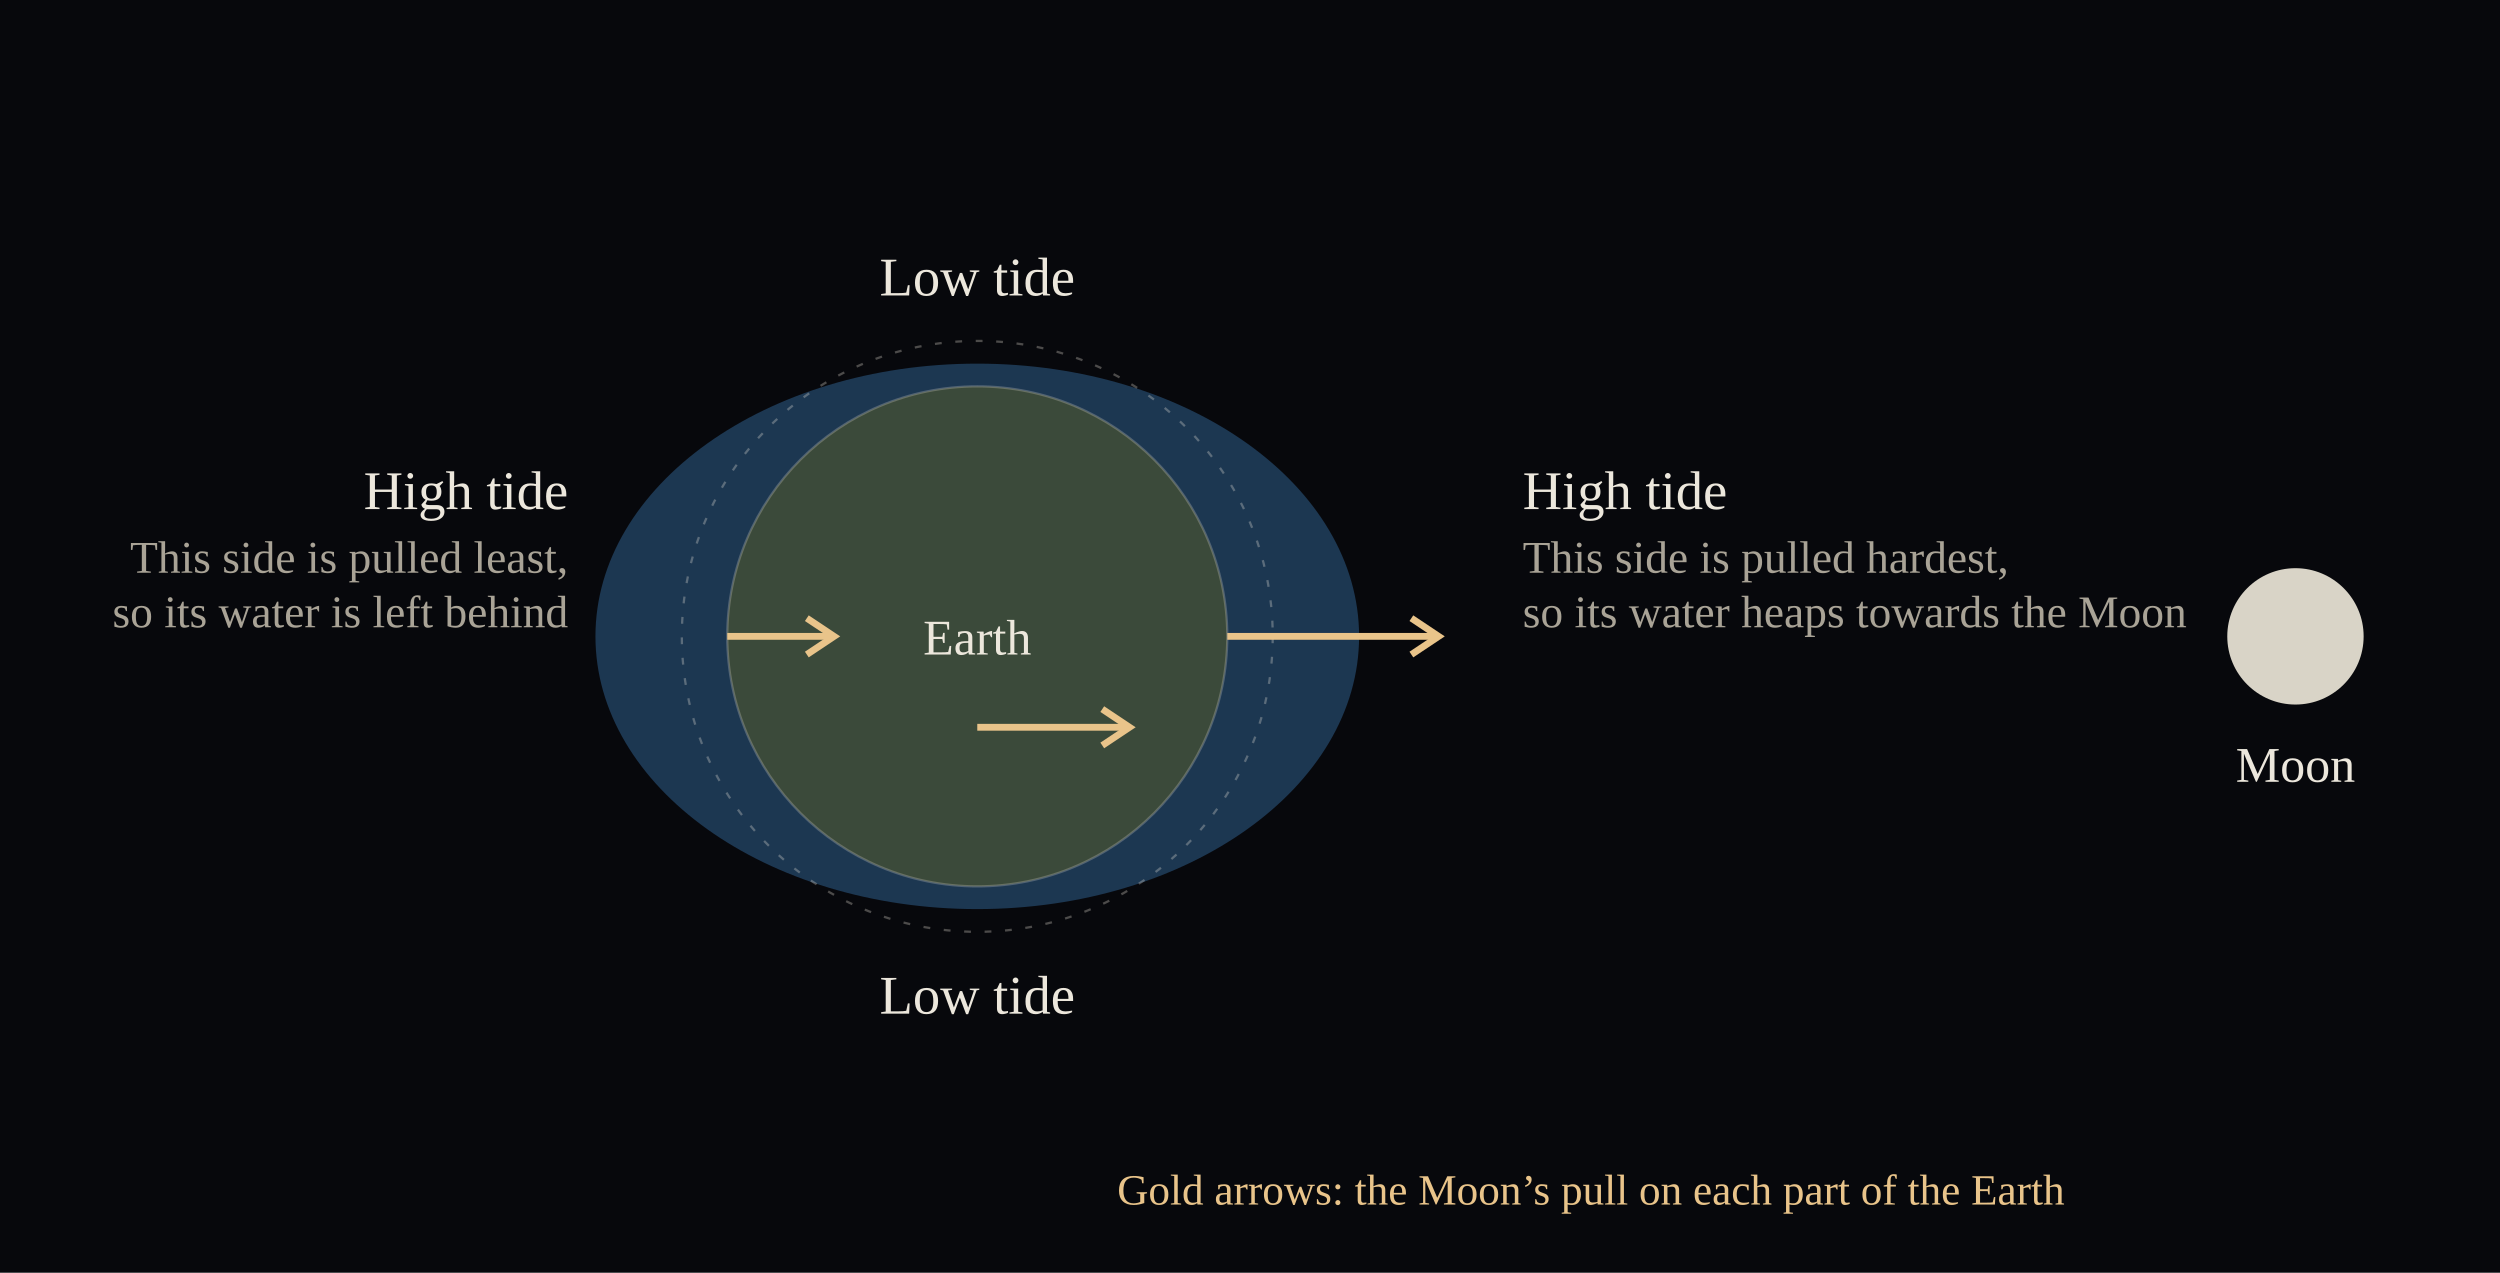
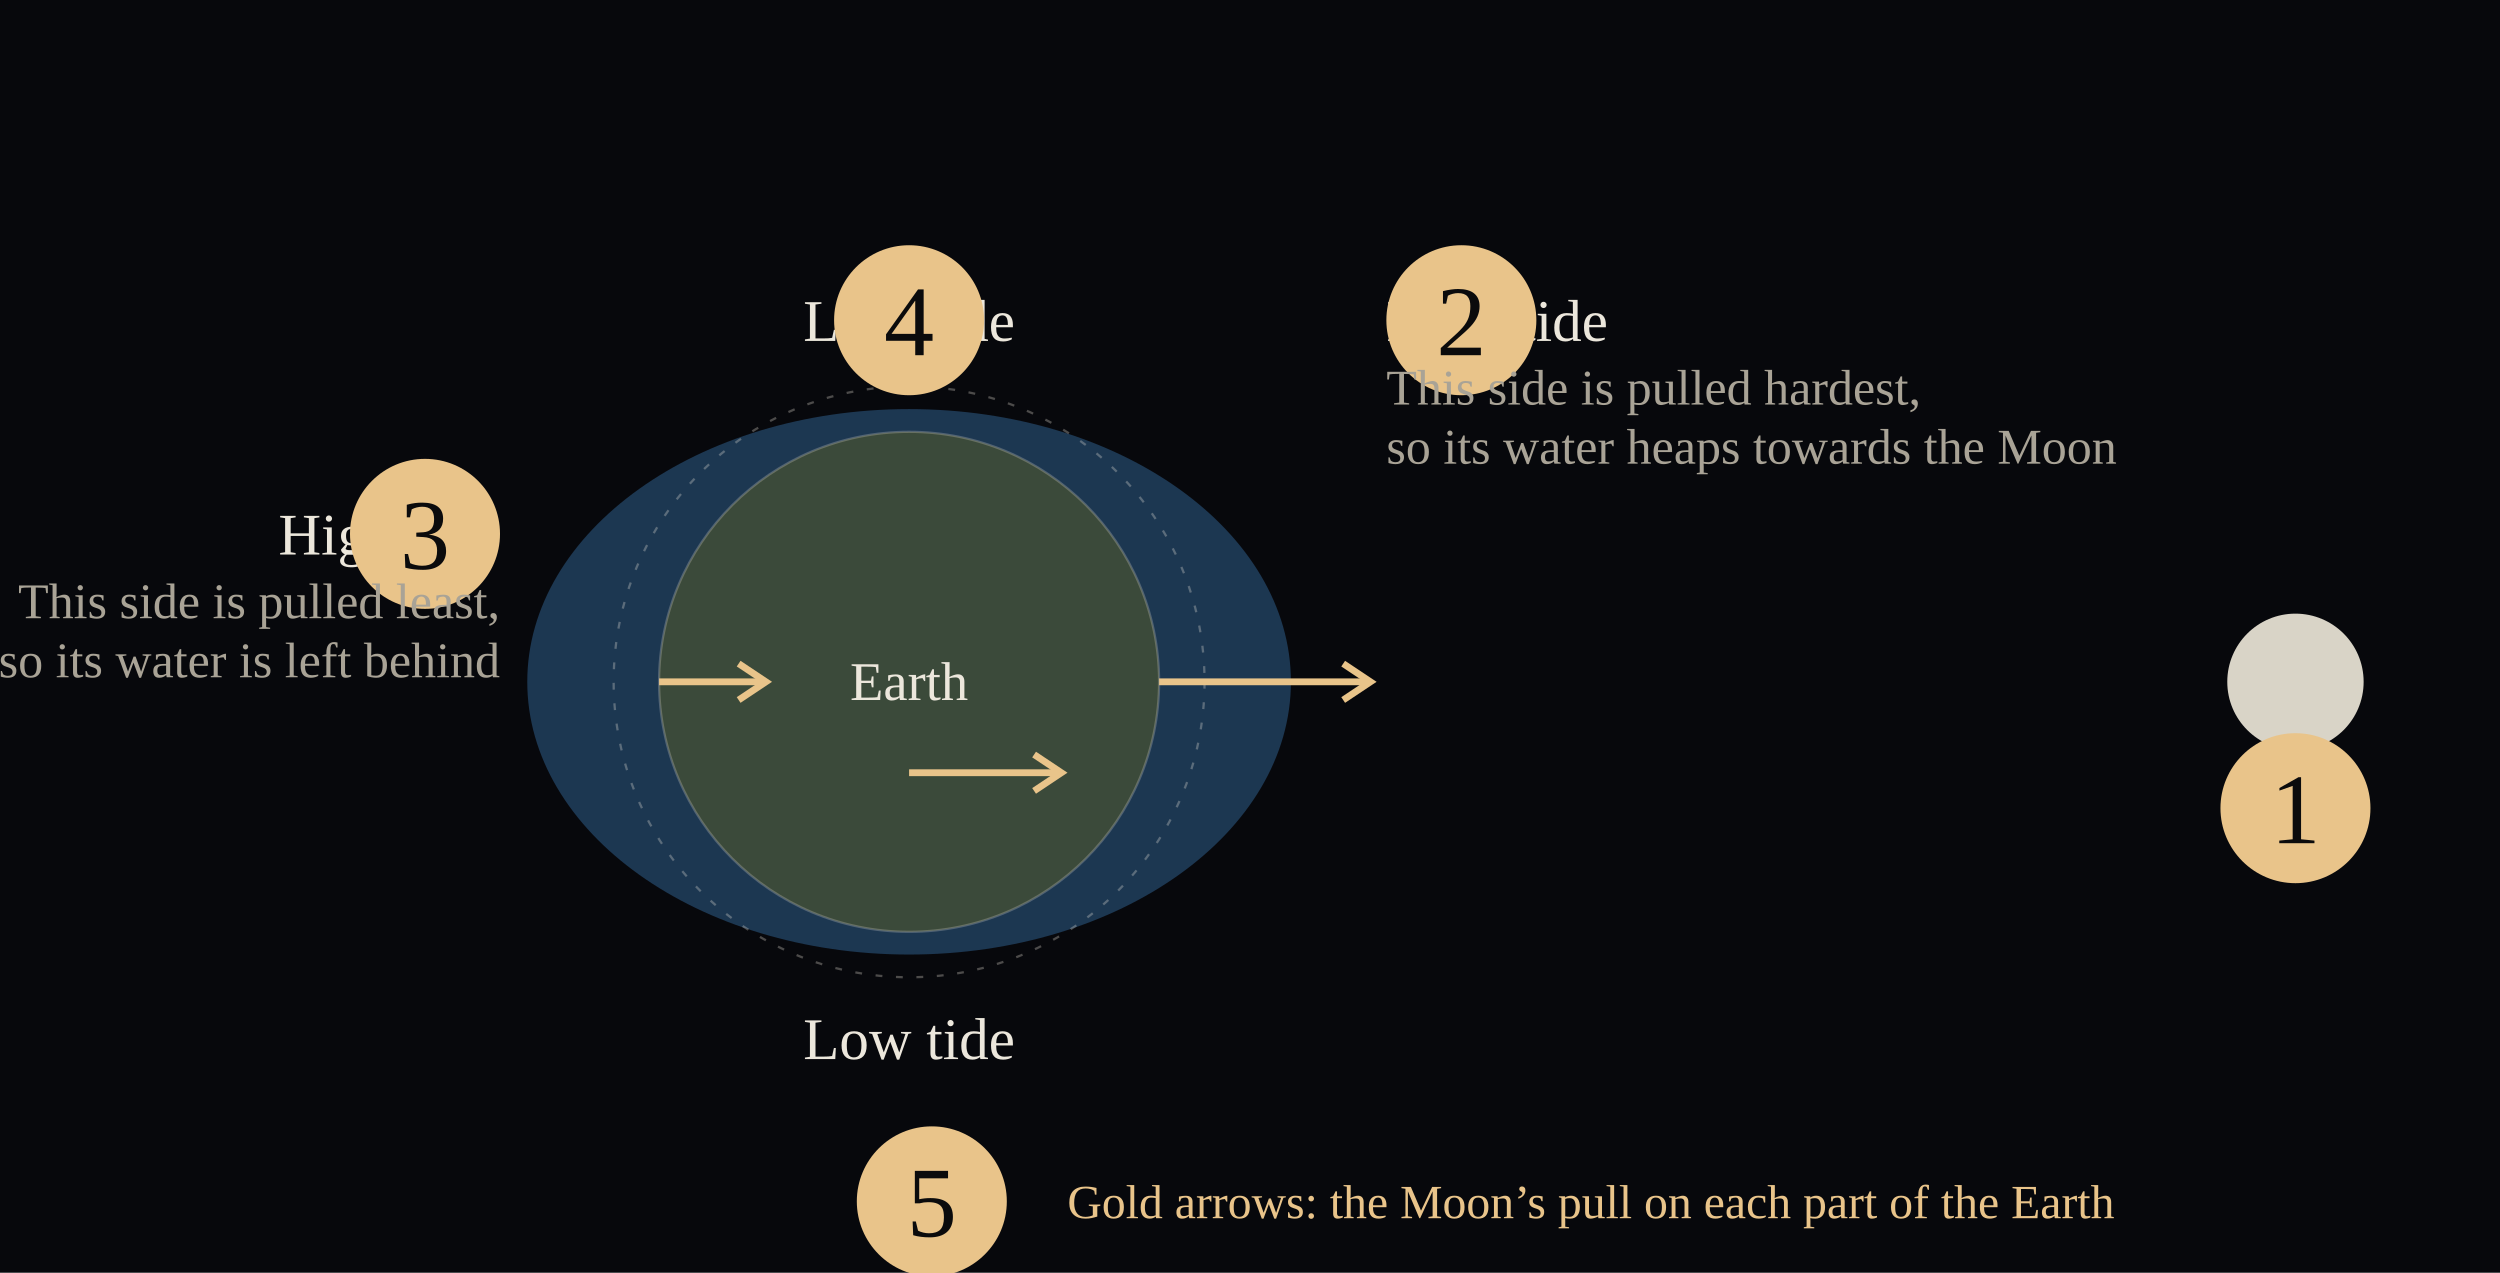
<svg xmlns="http://www.w3.org/2000/svg" viewBox="0 0 1100 560" width="1100" height="560">
  <rect width="1100" height="560" fill="#07080c" />
  <defs>
    <radialGradient id="glow">
      <stop offset="0" stop-color="#ffe2a8" />
      <stop offset=".35" stop-color="#f0c27a" />
      <stop offset="1" stop-color="#f0c27a" stop-opacity="0" />
    </radialGradient>
  </defs>
-   <ellipse cx="430" cy="280" rx="168" ry="120" fill="#2f5d8a" fill-opacity=".55" />
-   <circle cx="430" cy="280" r="110" fill="#3b4a3a" />
-   <circle cx="430" cy="280" r="110" fill="none" stroke="#ece7dc" stroke-opacity=".25" />
-   <circle cx="430" cy="280" r="130" fill="none" stroke="#ece7dc" stroke-opacity=".3" stroke-dasharray="3 6" />
-   <text x="430.0" y="288.0" font-size="22" fill="#ece7dc" text-anchor="middle">Earth</text>
-   <circle cx="1010" cy="280" r="30" fill="#d9d4c7" />
-   <text x="1010.0" y="344.0" font-size="22" fill="#ece7dc" text-anchor="middle">Moon</text>
-   <line x1="540" y1="280" x2="632" y2="280" stroke="#e9c48a" stroke-width="3" />
-   <path d="M621,272 L633,280 L621,288" fill="none" stroke="#e9c48a" stroke-width="3" />
-   <line x1="430" y1="320" x2="496" y2="320" stroke="#e9c48a" stroke-width="3" />
-   <path d="M485,312 L497,320 L485,328" fill="none" stroke="#e9c48a" stroke-width="3" />
-   <line x1="320" y1="280" x2="366" y2="280" stroke="#e9c48a" stroke-width="3" />
-   <path d="M355,272 L367,280 L355,288" fill="none" stroke="#e9c48a" stroke-width="3" />
-   <text x="670.0" y="224.0" font-size="24" fill="#ece7dc" text-anchor="start">High tide</text>
-   <text x="670.0" y="252.0" font-size="20" fill="#a9a396" text-anchor="start">This side is pulled hardest,</text>
-   <text x="670.0" y="276.0" font-size="20" fill="#a9a396" text-anchor="start">so its water heaps towards the Moon</text>
-   <text x="250.0" y="224.0" font-size="24" fill="#ece7dc" text-anchor="end">High tide</text>
-   <text x="250.0" y="252.0" font-size="20" fill="#a9a396" text-anchor="end">This side is pulled least,</text>
-   <text x="250.0" y="276.0" font-size="20" fill="#a9a396" text-anchor="end">so its water is left behind</text>
-   <text x="430.0" y="130.0" font-size="24" fill="#ece7dc" text-anchor="middle">Low tide</text>
-   <text x="430.0" y="446.0" font-size="24" fill="#ece7dc" text-anchor="middle">Low tide</text>
-   <text x="700.0" y="530.0" font-size="19" fill="#e9c48a" text-anchor="middle">Gold arrows: the Moon’s pull on each part of the Earth</text>
+   <ellipse cx="400" cy="300" rx="168" ry="120" fill="#2f5d8a" fill-opacity=".55" />
+   <circle cx="400" cy="300" r="110" fill="#3b4a3a" />
+   <circle cx="400" cy="300" r="110" fill="none" stroke="#ece7dc" stroke-opacity=".25" />
+   <circle cx="400" cy="300" r="130" fill="none" stroke="#ece7dc" stroke-opacity=".3" stroke-dasharray="3 6" />
+   <text class="lab" x="400.0" y="308.0" font-size="24" fill="#ece7dc" text-anchor="middle">Earth</text>
+   <circle cx="1010" cy="300" r="30" fill="#d9d4c7" />
+   <text class="lab" x="1010.0" y="364.0" font-size="24" fill="#ece7dc" text-anchor="middle">Moon</text>
+   <g class="km" data-key="The Moon, off to the right">
+     <circle cx="1010.0" cy="355.6" r="33.0" fill="#e9c48a" />
+     <text x="1010.0" y="371.0" font-size="44" fill="#0b0b0c" text-anchor="middle">1</text>
+   </g>
+   <line x1="510" y1="300" x2="602" y2="300" stroke="#e9c48a" stroke-width="3" />
+   <path d="M591,292 L603,300 L591,308" fill="none" stroke="#e9c48a" stroke-width="3" />
+   <line x1="400" y1="340" x2="466" y2="340" stroke="#e9c48a" stroke-width="3" />
+   <path d="M455,332 L467,340 L455,348" fill="none" stroke="#e9c48a" stroke-width="3" />
+   <line x1="290" y1="300" x2="336" y2="300" stroke="#e9c48a" stroke-width="3" />
+   <path d="M325,292 L337,300 L325,308" fill="none" stroke="#e9c48a" stroke-width="3" />
+   <text class="lab" x="610.0" y="150.0" font-size="26" fill="#ece7dc" text-anchor="start">High tide</text>
+   <g class="km" data-key="High tide on the near side: pulled hardest, its water heaps towards the Moon">
+     <circle cx="643.0" cy="140.9" r="33.0" fill="#e9c48a" />
+     <text x="643.0" y="156.3" font-size="44" fill="#0b0b0c" text-anchor="middle">2</text>
+   </g>
+   <text class="lab" x="610.0" y="178.0" font-size="22" fill="#a9a396" text-anchor="start">This side is pulled hardest,</text>
+   <text class="lab" x="610.0" y="204.0" font-size="22" fill="#a9a396" text-anchor="start">so its water heaps towards the Moon</text>
+   <text class="lab" x="220.0" y="244.0" font-size="26" fill="#ece7dc" text-anchor="end">High tide</text>
+   <g class="km" data-key="High tide on the far side: pulled least, its water is left behind">
+     <circle cx="187.0" cy="234.9" r="33.0" fill="#e9c48a" />
+     <text x="187.0" y="250.3" font-size="44" fill="#0b0b0c" text-anchor="middle">3</text>
+   </g>
+   <text class="lab" x="220.0" y="272.0" font-size="22" fill="#a9a396" text-anchor="end">This side is pulled least,</text>
+   <text class="lab" x="220.0" y="298.0" font-size="22" fill="#a9a396" text-anchor="end">so its water is left behind</text>
+   <text class="lab" x="400.0" y="150.0" font-size="26" fill="#ece7dc" text-anchor="middle">Low tide</text>
+   <g class="km" data-key="Low tide, top and bottom">
+     <circle cx="400.0" cy="140.9" r="33.0" fill="#e9c48a" />
+     <text x="400.0" y="156.3" font-size="44" fill="#0b0b0c" text-anchor="middle">4</text>
+   </g>
+   <text class="lab" x="400.0" y="466.0" font-size="26" fill="#ece7dc" text-anchor="middle">Low tide</text>
+   <text class="lab" x="700.0" y="536.0" font-size="21" fill="#e9c48a" text-anchor="middle">Gold arrows: the Moon’s pull on each part of the Earth</text>
+   <g class="km" data-key="Gold arrows: the Moon’s pull on each part of the Earth, longest nearest the Moon">
+     <circle cx="410.0" cy="528.6" r="33.0" fill="#e9c48a" />
+     <text x="410.0" y="544.0" font-size="44" fill="#0b0b0c" text-anchor="middle">5</text>
+   </g>
</svg>
